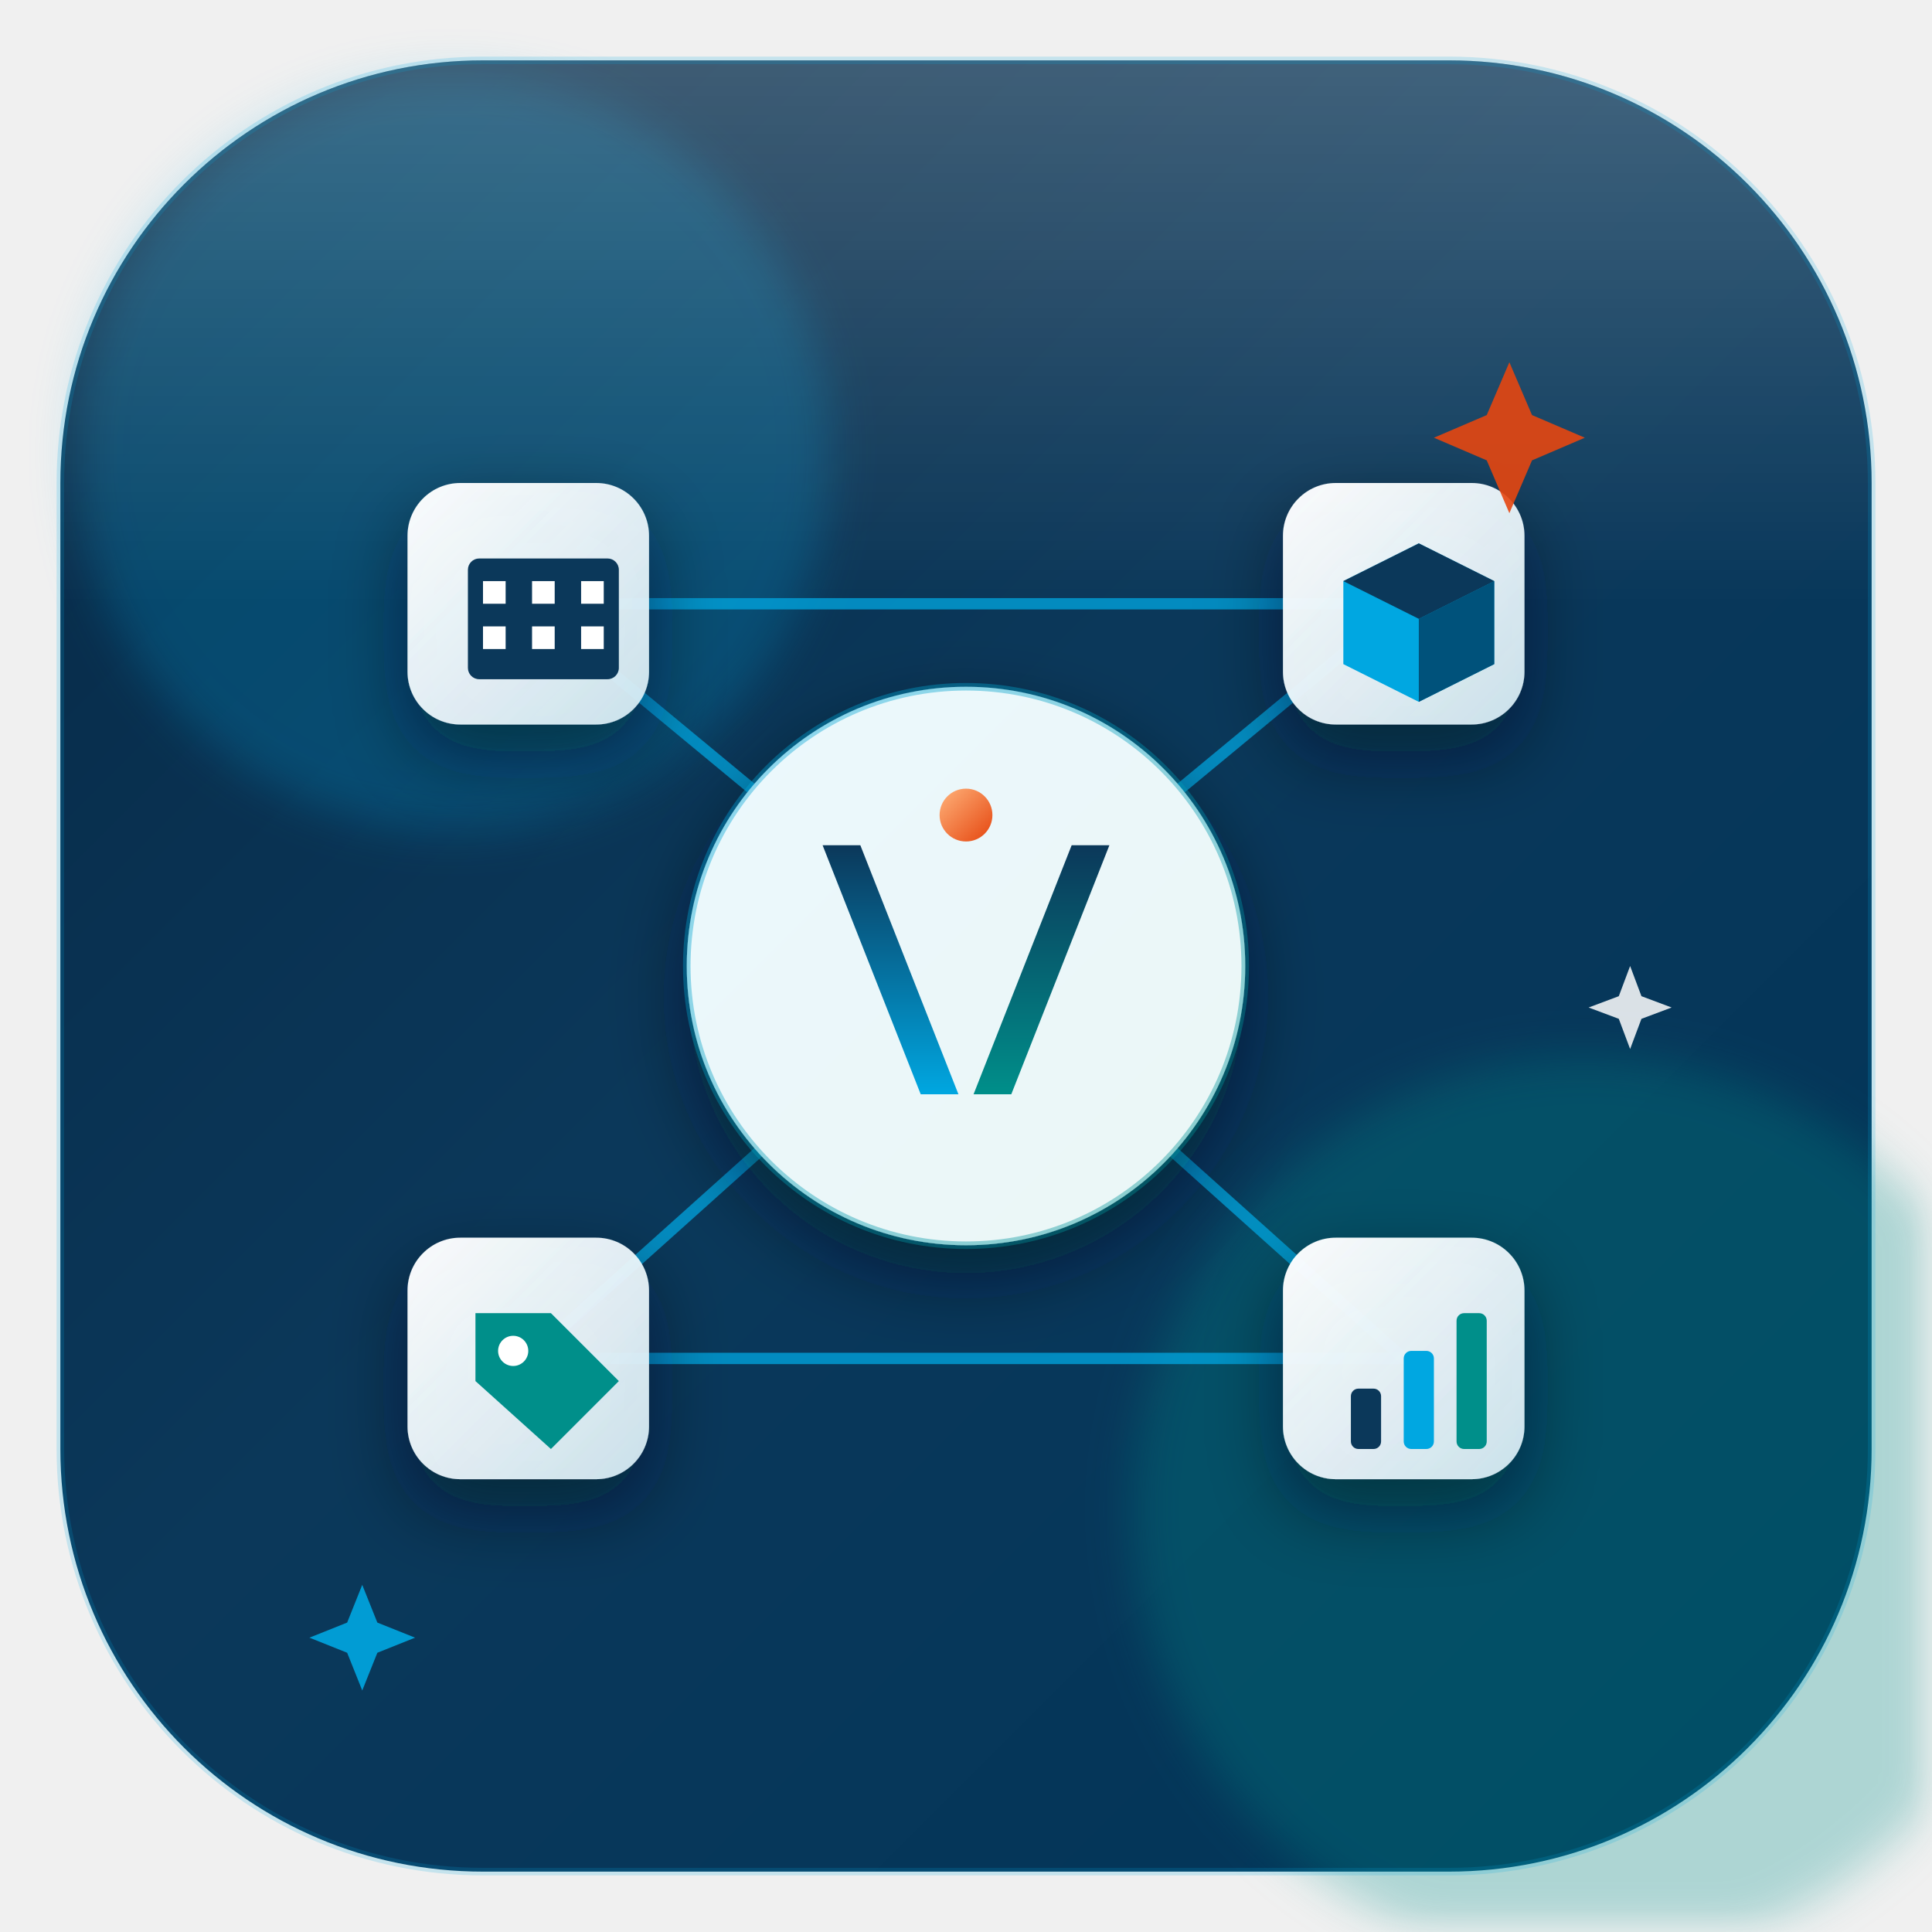
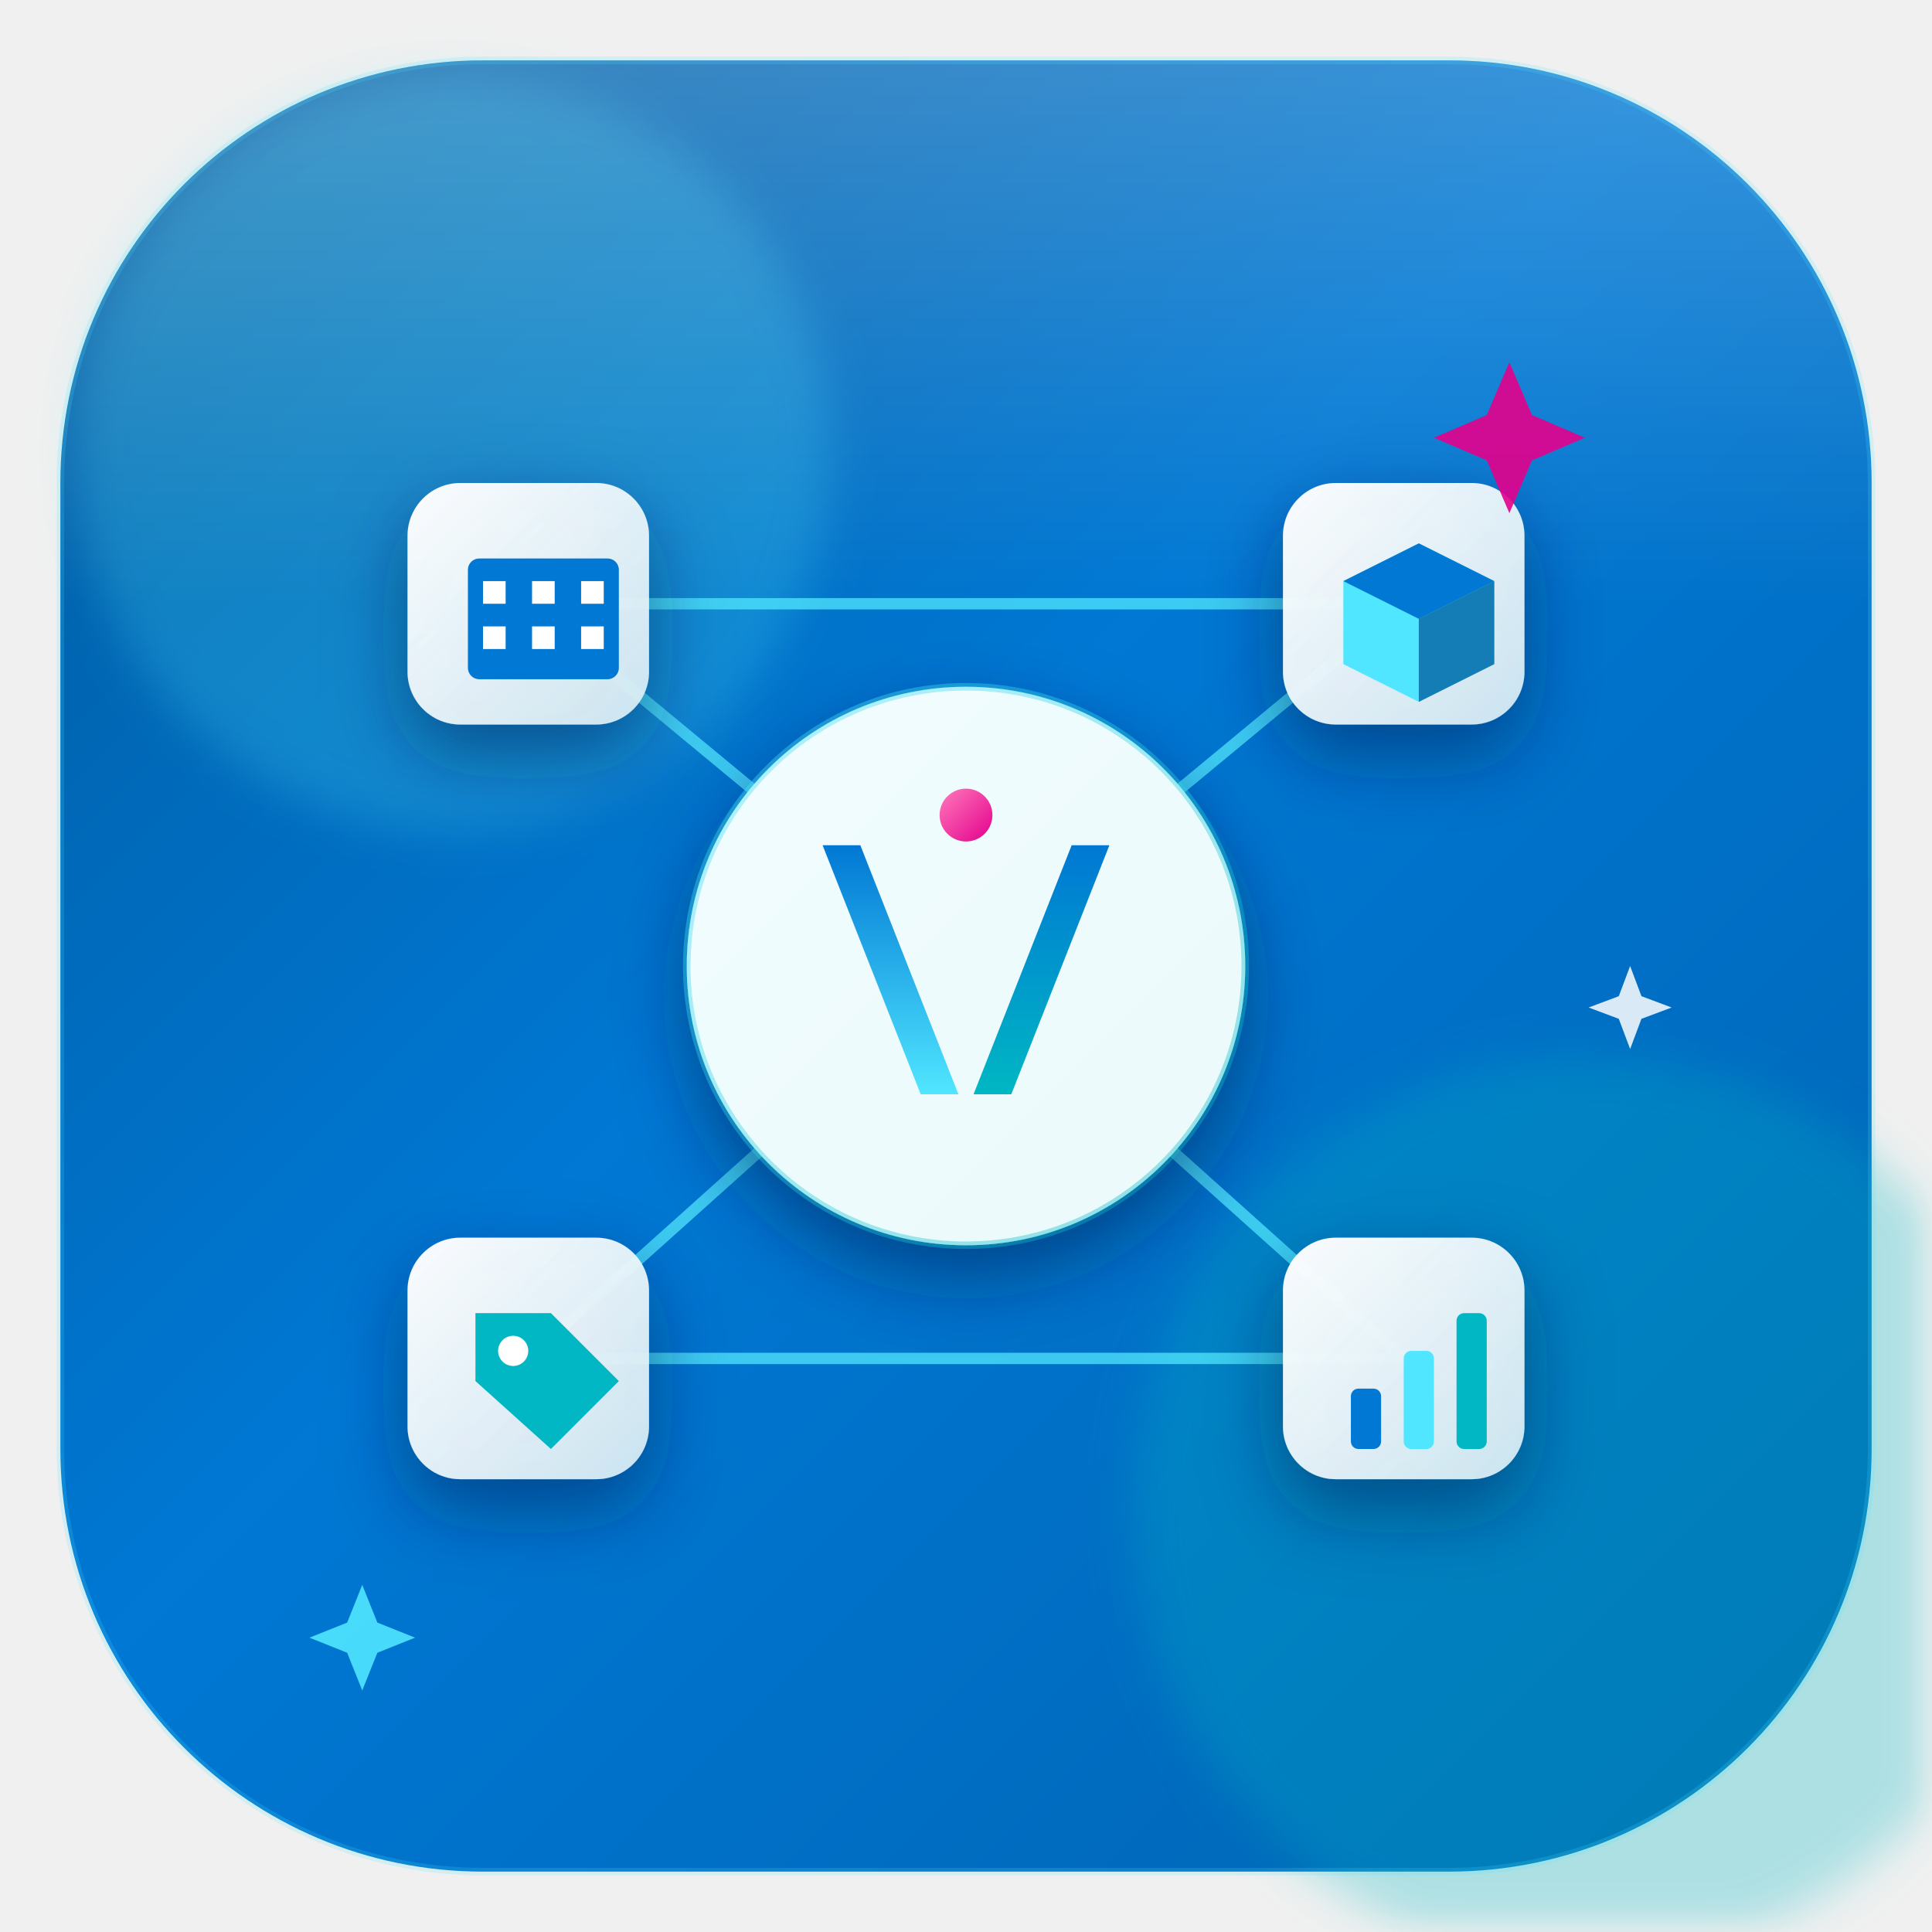
<svg xmlns="http://www.w3.org/2000/svg" viewBox="0 0 512 512" width="512" height="512">
  <defs>
    <linearGradient id="bg" x1="0" y1="0" x2="1" y2="1">
-       <stop offset="0%" stop-color="#062845" />
-       <stop offset="45%" stop-color="#0B385A" />
-       <stop offset="100%" stop-color="#003559" />
+       <stop offset="0%" stop-color="#005A9E" />
+       <stop offset="45%" stop-color="#0078D4" />
+       <stop offset="100%" stop-color="#0063B1" />
    </linearGradient>
    <linearGradient id="accent" x1="0" y1="0" x2="1" y2="1">
-       <stop offset="0%" stop-color="#00A7E1" />
-       <stop offset="100%" stop-color="#008F8A" />
+       <stop offset="0%" stop-color="#50E6FF" />
+       <stop offset="100%" stop-color="#00B7C3" />
    </linearGradient>
    <linearGradient id="shine" x1="0" y1="0" x2="0" y2="1">
      <stop offset="0%" stop-color="#ffffff" stop-opacity="0.22" />
      <stop offset="60%" stop-color="#ffffff" stop-opacity="0" />
    </linearGradient>
    <linearGradient id="tileA" x1="0" y1="0" x2="1" y2="1">
      <stop offset="0%" stop-color="#ffffff" stop-opacity="0.98" />
      <stop offset="100%" stop-color="#D8ECF5" stop-opacity="0.92" />
    </linearGradient>
    <linearGradient id="spark" x1="0" y1="0" x2="1" y2="1">
-       <stop offset="0%" stop-color="#FFB27A" />
-       <stop offset="100%" stop-color="#E5460F" />
+       <stop offset="0%" stop-color="#FF79BC" />
+       <stop offset="100%" stop-color="#E3008C" />
    </linearGradient>
    <linearGradient id="vLeft" x1="0" y1="0" x2="0" y2="1">
-       <stop offset="0%" stop-color="#0B385A" />
-       <stop offset="100%" stop-color="#00A7E1" />
+       <stop offset="0%" stop-color="#0078D4" />
+       <stop offset="100%" stop-color="#50E6FF" />
    </linearGradient>
    <linearGradient id="vRight" x1="0" y1="0" x2="0" y2="1">
-       <stop offset="0%" stop-color="#0B385A" />
-       <stop offset="100%" stop-color="#008F8A" />
+       <stop offset="0%" stop-color="#0078D4" />
+       <stop offset="100%" stop-color="#00B7C3" />
    </linearGradient>
    <filter id="soft" x="-20%" y="-20%" width="140%" height="140%">
      <feGaussianBlur stdDeviation="6" />
    </filter>
    <filter id="drop" x="-20%" y="-20%" width="140%" height="140%">
-       <feDropShadow dx="0" dy="8" stdDeviation="10" flood-color="#00101F" flood-opacity="0.55" />
+       <feDropShadow dx="0" dy="8" stdDeviation="10" flood-color="#002050" flood-opacity="0.55" />
    </filter>
  </defs>
  <rect x="16" y="16" width="480" height="480" rx="112" ry="112" fill="url(#bg)" />
-   <circle cx="120" cy="120" r="100" fill="#00A7E1" opacity="0.22" filter="url(#soft)" />
-   <circle cx="420" cy="400" r="120" fill="#008F8A" opacity="0.28" filter="url(#soft)" />
+   <circle cx="120" cy="120" r="100" fill="#50E6FF" opacity="0.22" filter="url(#soft)" />
+   <circle cx="420" cy="400" r="120" fill="#00B7C3" opacity="0.28" filter="url(#soft)" />
  <rect x="16" y="16" width="480" height="240" rx="112" ry="112" fill="url(#shine)" />
-   <g stroke="#00A7E1" stroke-opacity="0.75" stroke-width="3" stroke-linecap="round" fill="none">
+   <g stroke="#50E6FF" stroke-opacity="0.75" stroke-width="3" stroke-linecap="round" fill="none">
    <path d="M256 256 L140 160" />
    <path d="M256 256 L372 160" />
    <path d="M256 256 L140 360" />
    <path d="M256 256 L372 360" />
    <path d="M140 160 L372 160" />
    <path d="M140 360 L372 360" />
  </g>
  <g filter="url(#drop)">
    <rect x="108" y="128" width="64" height="64" rx="14" fill="url(#tileA)" />
    <rect x="340" y="128" width="64" height="64" rx="14" fill="url(#tileA)" />
    <rect x="108" y="328" width="64" height="64" rx="14" fill="url(#tileA)" />
    <rect x="340" y="328" width="64" height="64" rx="14" fill="url(#tileA)" />
  </g>
  <g>
    <g transform="translate(120,140)">
-       <rect x="4" y="8" width="40" height="32" rx="3" fill="#0B385A" />
+       <rect x="4" y="8" width="40" height="32" rx="3" fill="#0078D4" />
      <rect x="8" y="14" width="6" height="6" fill="#ffffff" />
      <rect x="21" y="14" width="6" height="6" fill="#ffffff" />
      <rect x="34" y="14" width="6" height="6" fill="#ffffff" />
      <rect x="8" y="26" width="6" height="6" fill="#ffffff" />
      <rect x="21" y="26" width="6" height="6" fill="#ffffff" />
      <rect x="34" y="26" width="6" height="6" fill="#ffffff" />
    </g>
    <g transform="translate(352,140)">
-       <path d="M24 4 L44 14 L44 36 L24 46 L4 36 L4 14 Z" fill="#00A7E1" />
-       <path d="M24 4 L44 14 L24 24 L4 14 Z" fill="#0B385A" />
-       <path d="M24 24 L24 46 L44 36 L44 14 Z" fill="#003559" opacity="0.75" />
+       <path d="M24 4 L44 14 L44 36 L24 46 L4 36 L4 14 Z" fill="#50E6FF" />
+       <path d="M24 4 L44 14 L24 24 L4 14 Z" fill="#0078D4" />
+       <path d="M24 24 L24 46 L44 36 L44 14 Z" fill="#005A9E" opacity="0.75" />
    </g>
    <g transform="translate(120,340)">
-       <path d="M6 8 L26 8 L44 26 L26 44 L6 26 Z" fill="#008F8A" />
+       <path d="M6 8 L26 8 L44 26 L26 44 L6 26 Z" fill="#00B7C3" />
      <circle cx="16" cy="18" r="4" fill="#ffffff" />
    </g>
    <g transform="translate(352,340)">
-       <rect x="6" y="28" width="8" height="16" rx="2" fill="#0B385A" />
-       <rect x="20" y="18" width="8" height="26" rx="2" fill="#00A7E1" />
-       <rect x="34" y="8" width="8" height="36" rx="2" fill="#008F8A" />
+       <rect x="6" y="28" width="8" height="16" rx="2" fill="#0078D4" />
+       <rect x="20" y="18" width="8" height="26" rx="2" fill="#50E6FF" />
+       <rect x="34" y="8" width="8" height="36" rx="2" fill="#00B7C3" />
    </g>
  </g>
  <g filter="url(#drop)">
    <circle cx="256" cy="256" r="74" fill="#ffffff" />
    <circle cx="256" cy="256" r="74" fill="url(#accent)" opacity="0.08" />
  </g>
  <circle cx="256" cy="256" r="74" fill="none" stroke="url(#accent)" stroke-width="2" opacity="0.4" />
  <g transform="translate(256,256)">
    <path d="M-38 -32 L-12 34 L-2 34 L-28 -32 Z" fill="url(#vLeft)" />
    <path d="M38 -32 L12 34 L2 34 L28 -32 Z" fill="url(#vRight)" />
    <circle cx="0" cy="-40" r="7" fill="url(#spark)" />
  </g>
  <g>
-     <path d="M400 96 l6 14 14 6 -14 6 -6 14 -6 -14 -14 -6 14 -6 z" fill="#E5460F" opacity="0.9" />
-     <path d="M96 420 l4 10 10 4 -10 4 -4 10 -4 -10 -10 -4 10 -4 z" fill="#00A7E1" opacity="0.9" />
+     <path d="M400 96 l6 14 14 6 -14 6 -6 14 -6 -14 -14 -6 14 -6 z" fill="#E3008C" opacity="0.9" />
+     <path d="M96 420 l4 10 10 4 -10 4 -4 10 -4 -10 -10 -4 10 -4 z" fill="#50E6FF" opacity="0.9" />
    <path d="M432 256 l3 8 8 3 -8 3 -3 8 -3 -8 -8 -3 8 -3 z" fill="#ffffff" opacity="0.85" />
  </g>
-   <rect x="16" y="16" width="480" height="480" rx="112" ry="112" fill="none" stroke="#00A7E1" stroke-opacity="0.18" stroke-width="2" />
+   <rect x="16" y="16" width="480" height="480" rx="112" ry="112" fill="none" stroke="#50E6FF" stroke-opacity="0.18" stroke-width="2" />
</svg>
